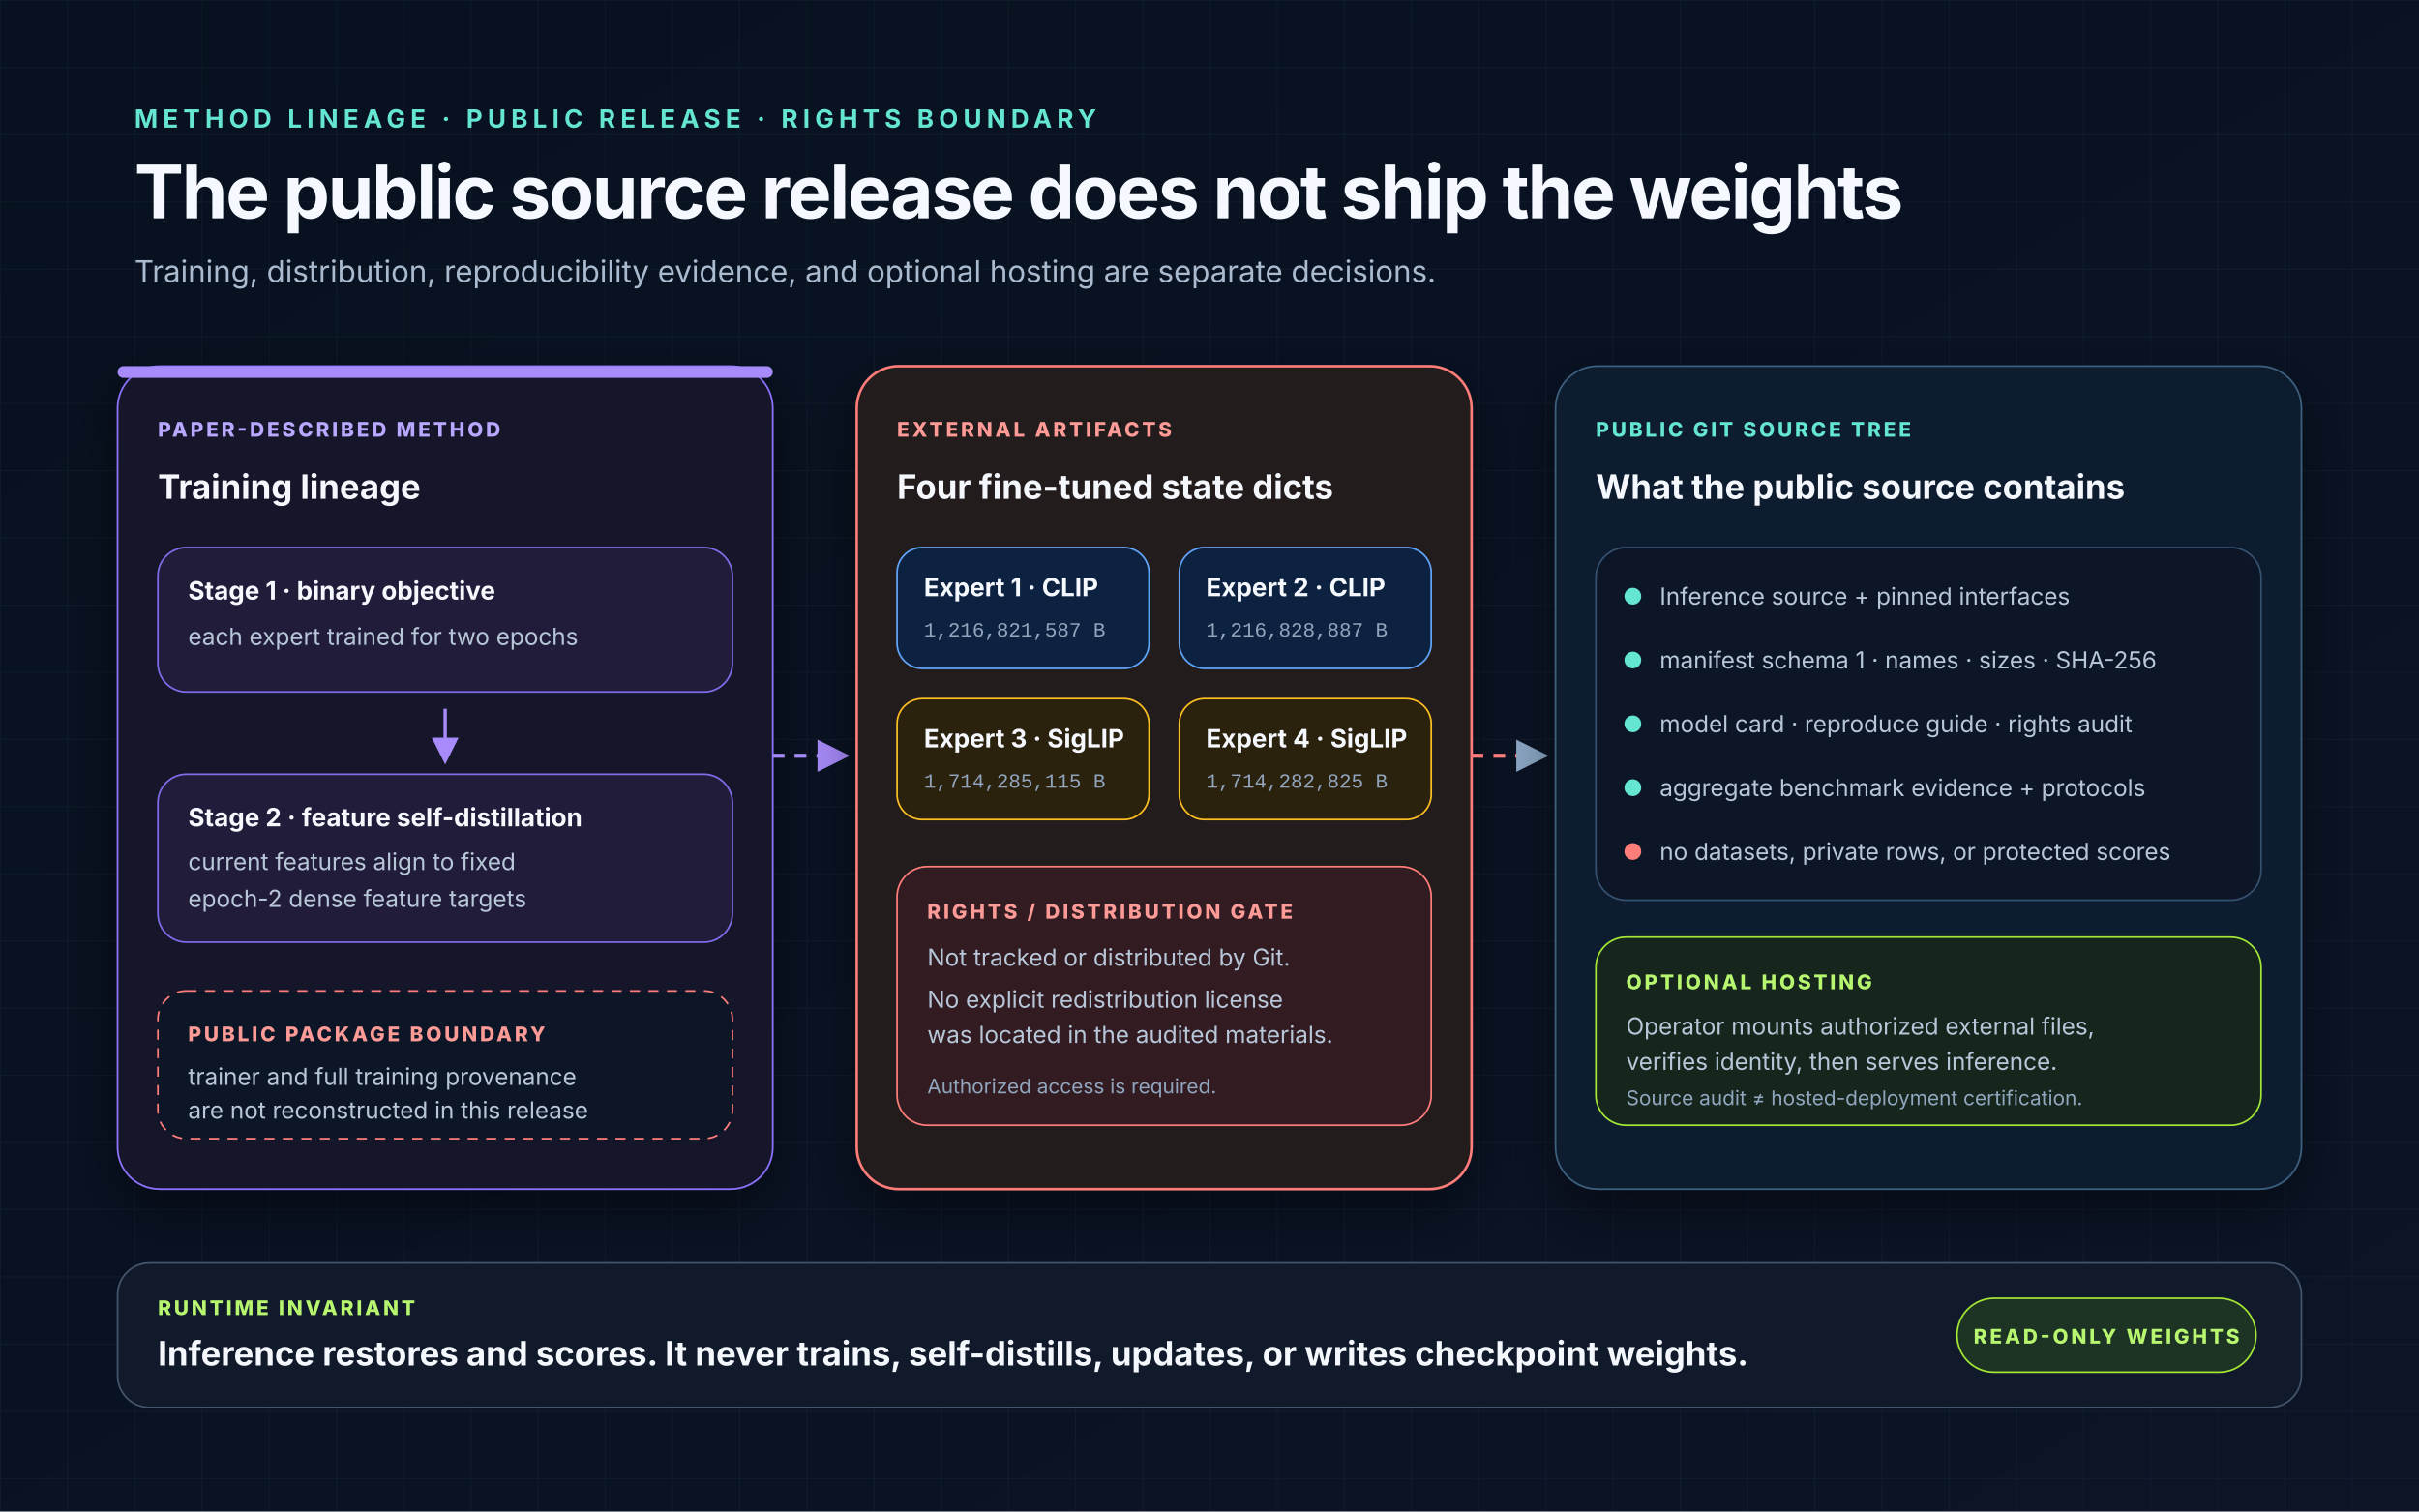
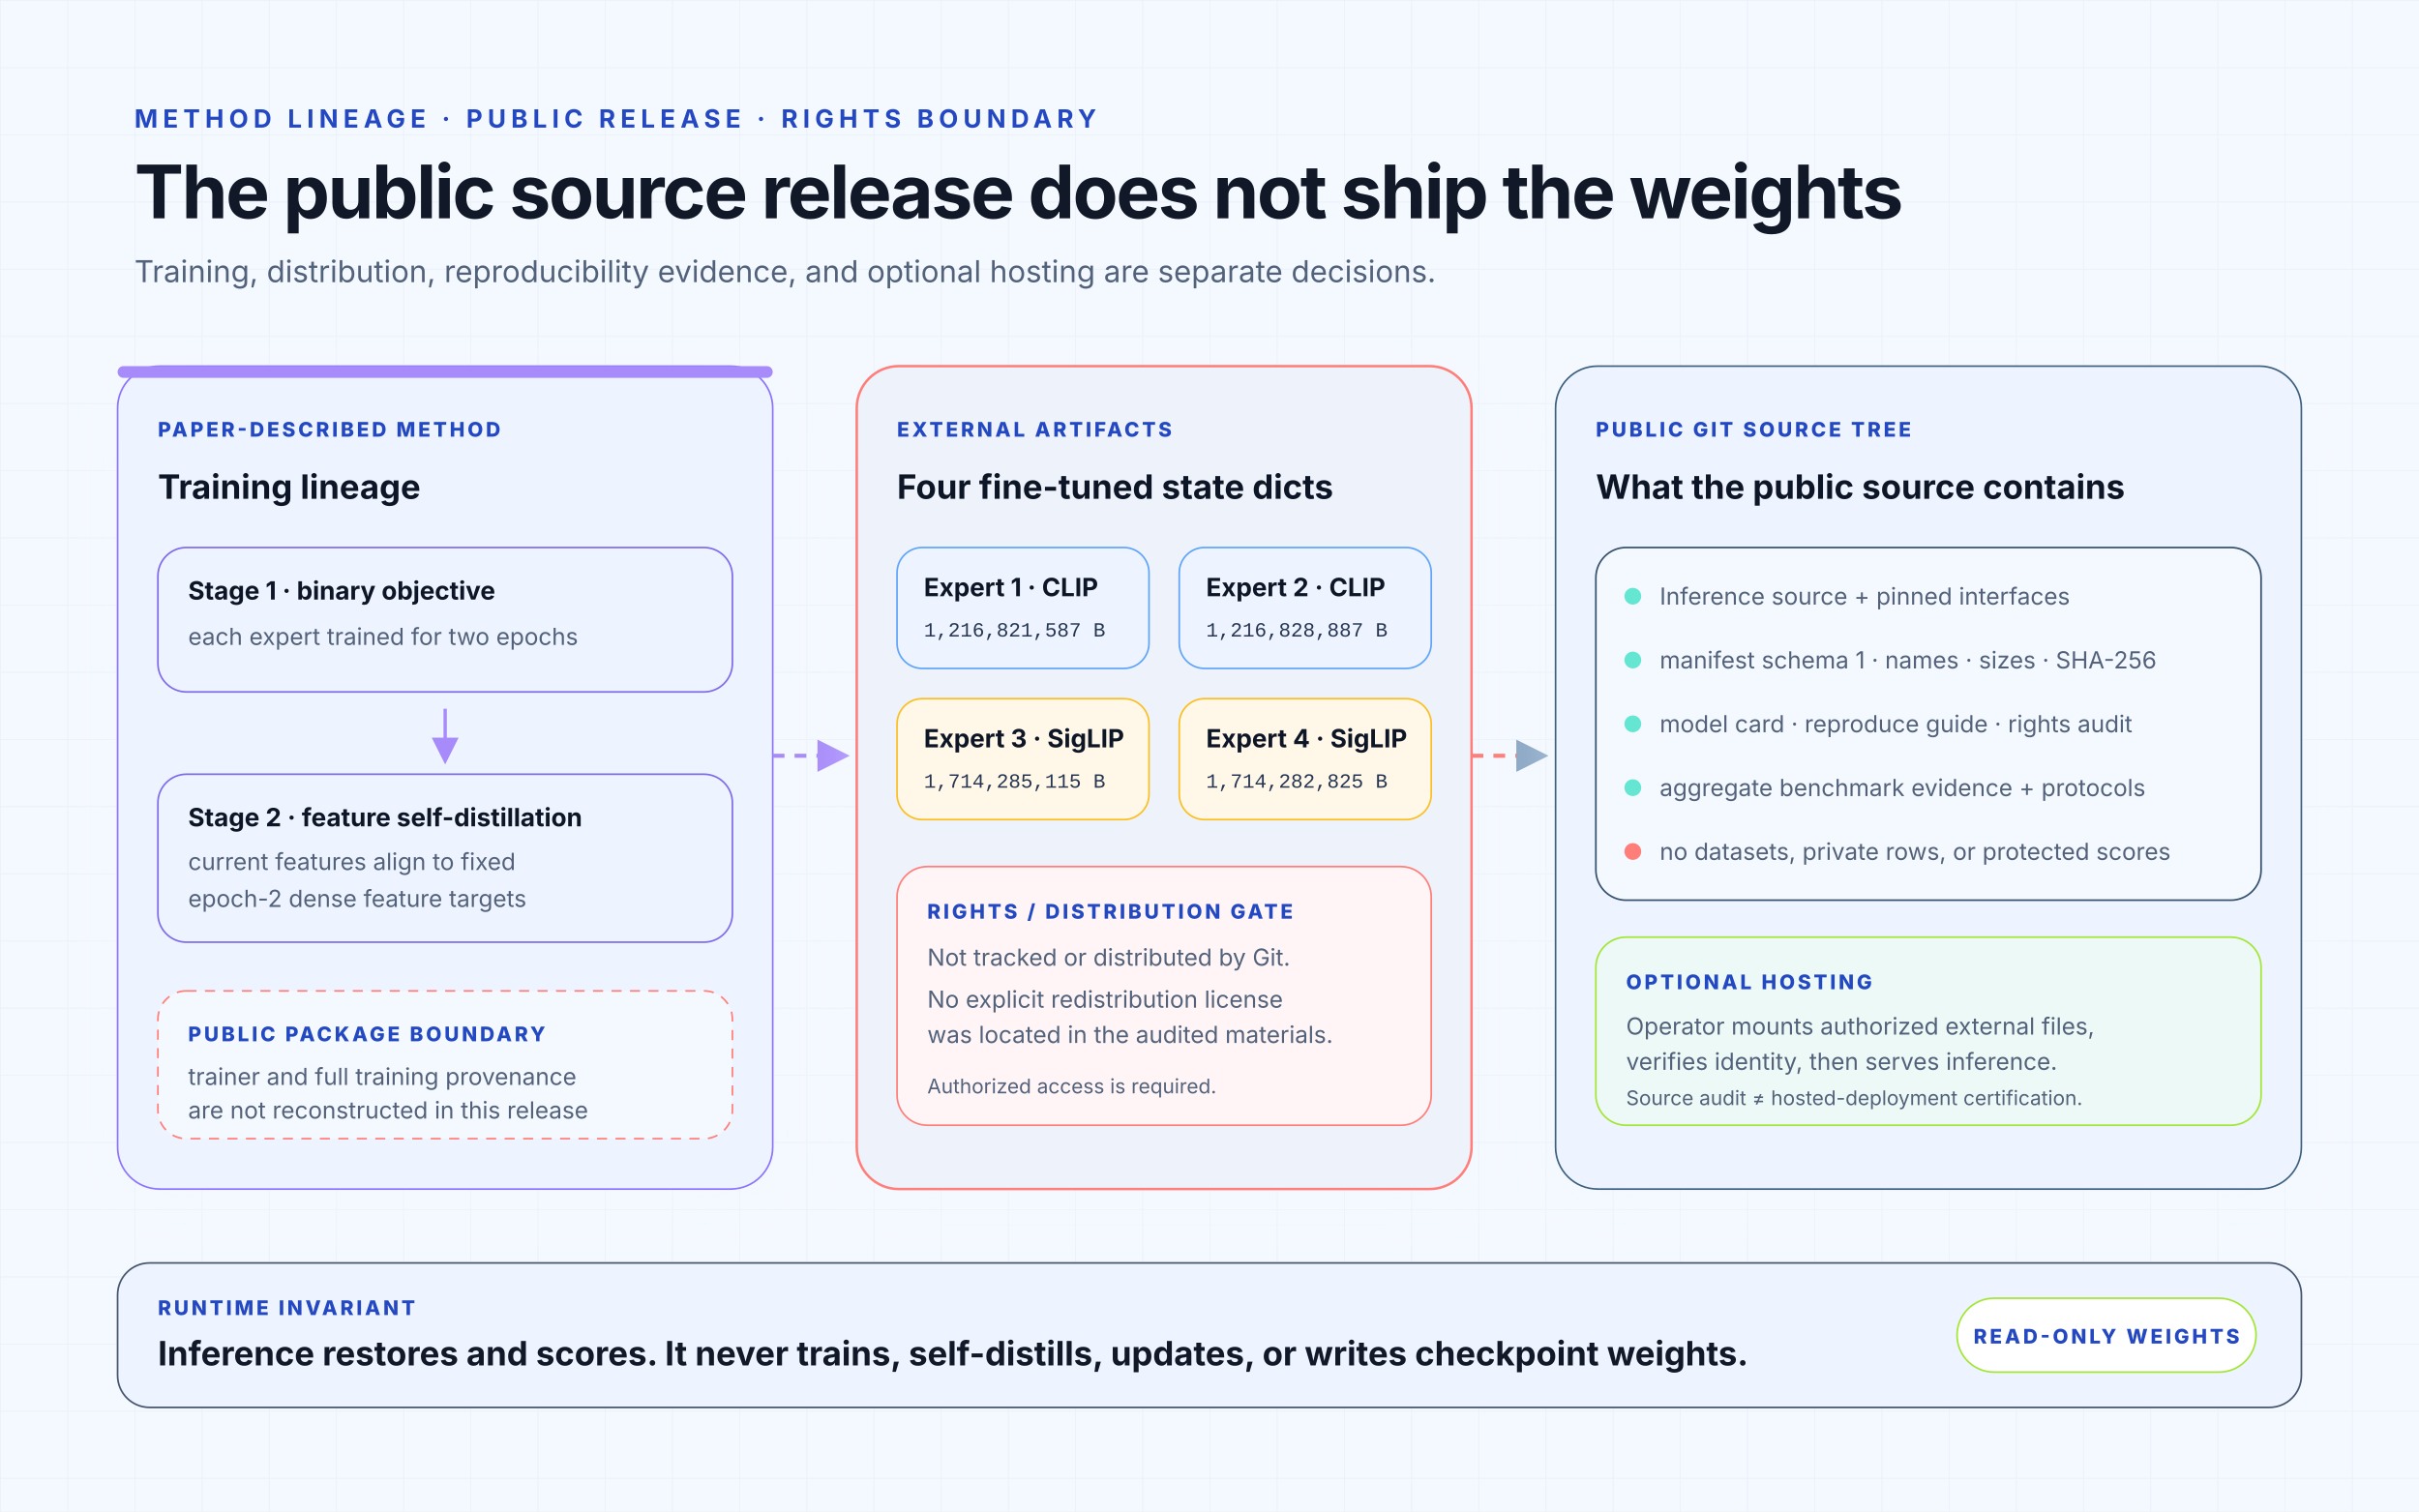
<svg xmlns="http://www.w3.org/2000/svg" width="1440" height="900" viewBox="0 0 1440 900" preserveAspectRatio="xMidYMid meet" role="img" aria-labelledby="title desc">
  <defs>
    <linearGradient id="bg" x1="0" y1="0" x2="1" y2="1">
-       <stop offset="0" stop-color="#07111f" />
-       <stop offset="1" stop-color="#0c1426" />
+       <stop offset="0" stop-color="#f4f8ff" />
+       <stop offset="1" stop-color="#f4f8ff" />
    </linearGradient>
    <pattern id="grid" width="40" height="40" patternUnits="userSpaceOnUse">
      <path d="M40 0H0V40" fill="none" stroke="#7890a9" stroke-opacity="0.07" />
    </pattern>
    <filter id="shadow" x="-20%" y="-20%" width="140%" height="140%">
-       <feDropShadow dx="0" dy="12" stdDeviation="16" flood-color="#000712" flood-opacity="0.44" />
+       <feDropShadow dx="0" dy="12" stdDeviation="16" flood-color="#f4f8ff" flood-opacity="0.44" />
    </filter>
    <marker id="arr" viewBox="0 0 10 10" refX="8" refY="5" markerWidth="8" markerHeight="8" orient="auto">
      <path d="M0 0L10 5L0 10Z" fill="#8ba7c5" />
    </marker>
    <marker id="violet" viewBox="0 0 10 10" refX="8" refY="5" markerWidth="8" markerHeight="8" orient="auto">
      <path d="M0 0L10 5L0 10Z" fill="#a78bfa" />
    </marker>
    <marker id="lime" viewBox="0 0 10 10" refX="8" refY="5" markerWidth="8" markerHeight="8" orient="auto">
      <path d="M0 0L10 5L0 10Z" fill="#a3e635" />
    </marker>
    <style>
      .sans{font-family:Inter,ui-sans-serif,system-ui,-apple-system,BlinkMacSystemFont,"Segoe UI",sans-serif}.mono{font-family:"SFMono-Regular",Consolas,"Liberation Mono",monospace}
      .eyebrow{font-size:15px;font-weight:700;letter-spacing:3px;fill:#65e6d2}.headline{font-size:44px;font-weight:740;letter-spacing:-1.2px;fill:#f5f9ff}.subtitle{font-size:18px;fill:#aabbd0}
      .label{font-size:12px;font-weight:800;letter-spacing:1.65px}.head{font-size:20px;font-weight:730;fill:#f4f8fd}.body{font-size:14px;fill:#b8c7d8}.small{font-size:12px;fill:#91a6bd}.tiny{font-size:11px;fill:#849ab3}.strong{font-size:15px;font-weight:720;fill:#f5f8fc}
    </style>
+     <style>
+       text,tspan{fill:#111827}
+       .eyebrow,.kicker,.stage,.role,.step,.label,.section{fill:#2448c2}
+       .subtitle,.body,.small,.mini,.note,.sub,.tiny{fill:#52627a}
+       .headline,.title,.laneTitle,.lane-title,.card-title,.cardTitle,.boxTitle,.actor,.head,.strong,.stat,.value,.formula,.eq,.prob,.state{fill:#111827}
+       .mono,.monoText,.chip,.number,.num,.code,.dim{fill:#253651}
+     </style>
  </defs>
  <rect width="1440" height="900" fill="url(#bg)" />
  <rect width="1440" height="900" fill="url(#grid)" />
  <g class="sans">
    <text x="80" y="76" class="eyebrow">METHOD LINEAGE · PUBLIC RELEASE · RIGHTS BOUNDARY</text>
    <text x="80" y="130" class="headline">The public source release does not ship the weights</text>
    <text x="80" y="168" class="subtitle">Training, distribution, reproducibility evidence, and optional hosting are separate decisions.</text>
    <g transform="translate(70 218)" filter="url(#shadow)">
-       <rect width="390" height="490" rx="25" fill="#17162a" stroke="#8c72ff" />
+       <rect width="390" height="490" rx="25" fill="#edf3ff" stroke="#8c72ff" />
      <rect width="390" height="7" rx="3.5" fill="#a78bfa" />
      <text x="24" y="42" class="label" fill="#b8a8ff">PAPER-DESCRIBED METHOD</text>
      <text x="24" y="79" class="head">Training lineage</text>
      <g transform="translate(24 108)">
-         <rect width="342" height="86" rx="17" fill="#211d3b" stroke="#806cea" />
+         <rect width="342" height="86" rx="17" fill="#edf3ff" stroke="#806cea" />
        <text x="18" y="31" class="strong">Stage 1 · binary objective</text>
        <text x="18" y="58" class="body">each expert trained for two epochs</text>
      </g>
      <path d="M195 204V234" stroke="#a78bfa" stroke-width="2" marker-end="url(#violet)" />
      <g transform="translate(24 243)">
-         <rect width="342" height="100" rx="17" fill="#211d3b" stroke="#806cea" />
+         <rect width="342" height="100" rx="17" fill="#edf3ff" stroke="#806cea" />
        <text x="18" y="31" class="strong">Stage 2 · feature self-distillation</text>
        <text x="18" y="57" class="body">current features align to fixed</text>
        <text x="18" y="79" class="body">epoch-2 dense feature targets</text>
      </g>
      <g transform="translate(24 372)">
-         <rect width="342" height="88" rx="17" fill="#101728" stroke="#ff7e79" stroke-dasharray="6 5" />
+         <rect width="342" height="88" rx="17" fill="#f4f8ff" stroke="#ff7e79" stroke-dasharray="6 5" />
        <text x="18" y="30" class="label" fill="#ff9b97">PUBLIC PACKAGE BOUNDARY</text>
        <text x="18" y="56" class="body">trainer and full training provenance</text>
        <text x="18" y="76" class="body">are not reconstructed in this release</text>
      </g>
    </g>
    <path d="M460 450H502" stroke="#a78bfa" stroke-width="2.4" stroke-dasharray="7 6" marker-end="url(#violet)" />
    <g transform="translate(510 218)" filter="url(#shadow)">
-       <rect width="366" height="490" rx="25" fill="#241a1c" stroke="#ff7e79" stroke-width="1.5" />
+       <rect width="366" height="490" rx="25" fill="#eef3fb" stroke="#ff7e79" stroke-width="1.5" />
      <text x="24" y="42" class="label" fill="#ff9b97">EXTERNAL ARTIFACTS</text>
      <text x="24" y="79" class="head">Four fine-tuned state dicts</text>
      <g transform="translate(24 108)">
-         <rect width="150" height="72" rx="15" fill="#0f2441" stroke="#60a5fa" />
+         <rect width="150" height="72" rx="15" fill="#edf3ff" stroke="#60a5fa" />
        <text x="16" y="29" class="strong">Expert 1 · CLIP</text>
        <text x="16" y="53" class="mono small">1,216,821,587 B</text>
-         <rect x="168" width="150" height="72" rx="15" fill="#0f2441" stroke="#60a5fa" />
+         <rect x="168" width="150" height="72" rx="15" fill="#edf3ff" stroke="#60a5fa" />
        <text x="184" y="29" class="strong">Expert 2 · CLIP</text>
        <text x="184" y="53" class="mono small">1,216,828,887 B</text>
-         <rect y="90" width="150" height="72" rx="15" fill="#2b2010" stroke="#fbbf24" />
+         <rect y="90" width="150" height="72" rx="15" fill="#fff7e8" stroke="#fbbf24" />
        <text x="16" y="119" class="strong">Expert 3 · SigLIP</text>
        <text x="16" y="143" class="mono small">1,714,285,115 B</text>
-         <rect x="168" y="90" width="150" height="72" rx="15" fill="#2b2010" stroke="#fbbf24" />
+         <rect x="168" y="90" width="150" height="72" rx="15" fill="#fff7e8" stroke="#fbbf24" />
        <text x="184" y="119" class="strong">Expert 4 · SigLIP</text>
        <text x="184" y="143" class="mono small">1,714,282,825 B</text>
      </g>
      <g transform="translate(24 298)">
-         <rect width="318" height="154" rx="18" fill="#301b23" stroke="#ff7e79" />
+         <rect width="318" height="154" rx="18" fill="#fff5f6" stroke="#ff7e79" />
        <text x="18" y="31" class="label" fill="#ff9b97">RIGHTS / DISTRIBUTION GATE</text>
        <text x="18" y="59" class="body">Not tracked or distributed by Git.</text>
        <text x="18" y="84" class="body">No explicit redistribution license</text>
        <text x="18" y="105" class="body">was located in the audited materials.</text>
        <text x="18" y="135" class="small">Authorized access is required.</text>
      </g>
    </g>
    <path d="M876 450H918" stroke="#ff7e79" stroke-width="2.4" stroke-dasharray="7 6" marker-end="url(#arr)" />
    <g transform="translate(926 218)" filter="url(#shadow)">
-       <rect width="444" height="490" rx="25" fill="#0d1c2e" stroke="#3c607f" />
+       <rect width="444" height="490" rx="25" fill="#edf3ff" stroke="#3c607f" />
      <text x="24" y="42" class="label" fill="#65e6d2">PUBLIC GIT SOURCE TREE</text>
      <text x="24" y="79" class="head">What the public source contains</text>
      <g transform="translate(24 108)">
-         <rect width="396" height="210" rx="18" fill="#0b1728" stroke="#36516e" />
+         <rect width="396" height="210" rx="18" fill="#f4f8ff" stroke="#36516e" />
        <circle cx="22" cy="29" r="5" fill="#65e6d2" />
        <text x="38" y="34" class="body">Inference source + pinned interfaces</text>
        <circle cx="22" cy="67" r="5" fill="#65e6d2" />
        <text x="38" y="72" class="body">manifest schema 1 · names · sizes · SHA-256</text>
        <circle cx="22" cy="105" r="5" fill="#65e6d2" />
        <text x="38" y="110" class="body">model card · reproduce guide · rights audit</text>
        <circle cx="22" cy="143" r="5" fill="#65e6d2" />
        <text x="38" y="148" class="body">aggregate benchmark evidence + protocols</text>
        <circle cx="22" cy="181" r="5" fill="#ff7e79" />
        <text x="38" y="186" class="body">no datasets, private rows, or protected scores</text>
      </g>
      <g transform="translate(24 340)">
-         <rect width="396" height="112" rx="18" fill="#14261f" stroke="#a3e635" />
+         <rect width="396" height="112" rx="18" fill="#edf9f7" stroke="#a3e635" />
        <text x="18" y="31" class="label" fill="#b7f66e">OPTIONAL HOSTING</text>
        <text x="18" y="58" class="body">Operator mounts authorized external files,</text>
        <text x="18" y="79" class="body">verifies identity, then serves inference.</text>
        <text x="18" y="100" class="small">Source audit ≠ hosted-deployment certification.</text>
      </g>
    </g>
    <g transform="translate(70 752)">
-       <rect width="1300" height="86" rx="19" fill="#101a2b" stroke="#44556d" />
+       <rect width="1300" height="86" rx="19" fill="#edf3ff" stroke="#44556d" />
      <text x="24" y="31" class="label" fill="#b7f66e">RUNTIME INVARIANT</text>
      <text x="24" y="61" class="head">Inference restores and scores. It never trains, self-distills, updates, or writes checkpoint weights.</text>
-       <rect x="1095" y="21" width="178" height="44" rx="22" fill="#1d3425" stroke="#a3e635" />
+       <rect x="1095" y="21" width="178" height="44" rx="22" fill="#ffffff" stroke="#a3e635" />
      <text x="1184" y="48" class="label" fill="#b7f66e" text-anchor="middle">READ-ONLY WEIGHTS</text>
    </g>
  </g>
</svg>
